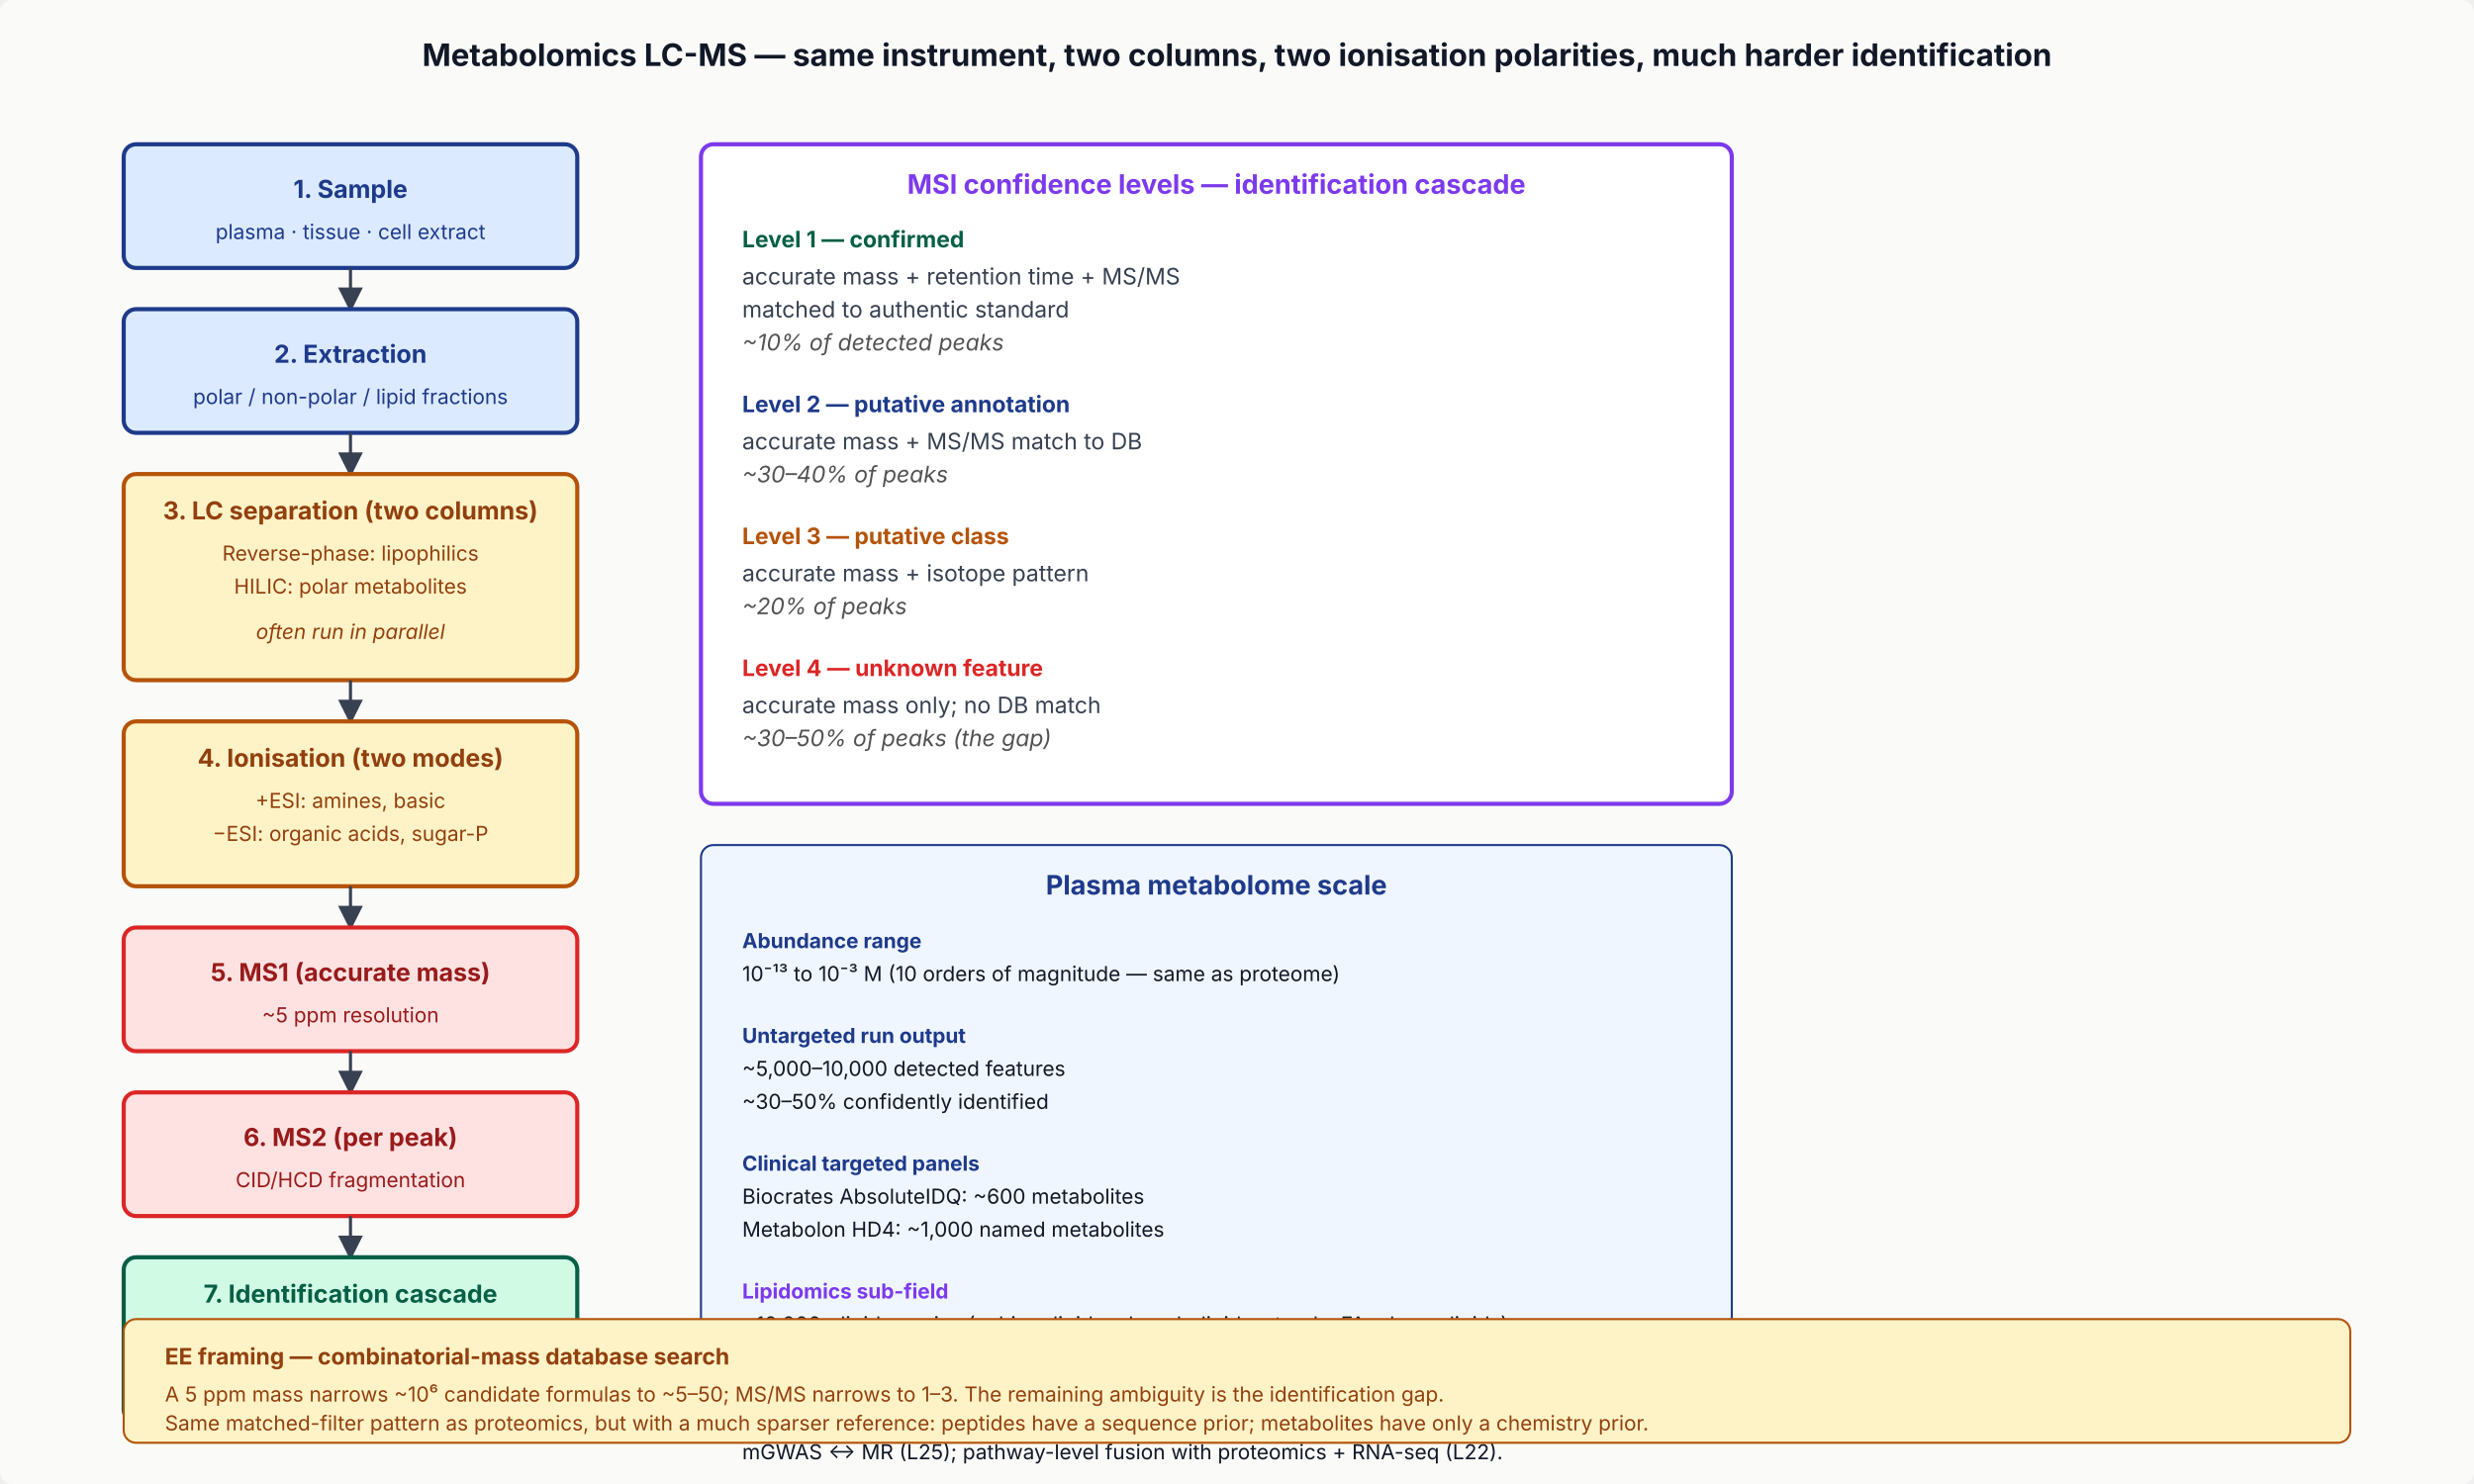
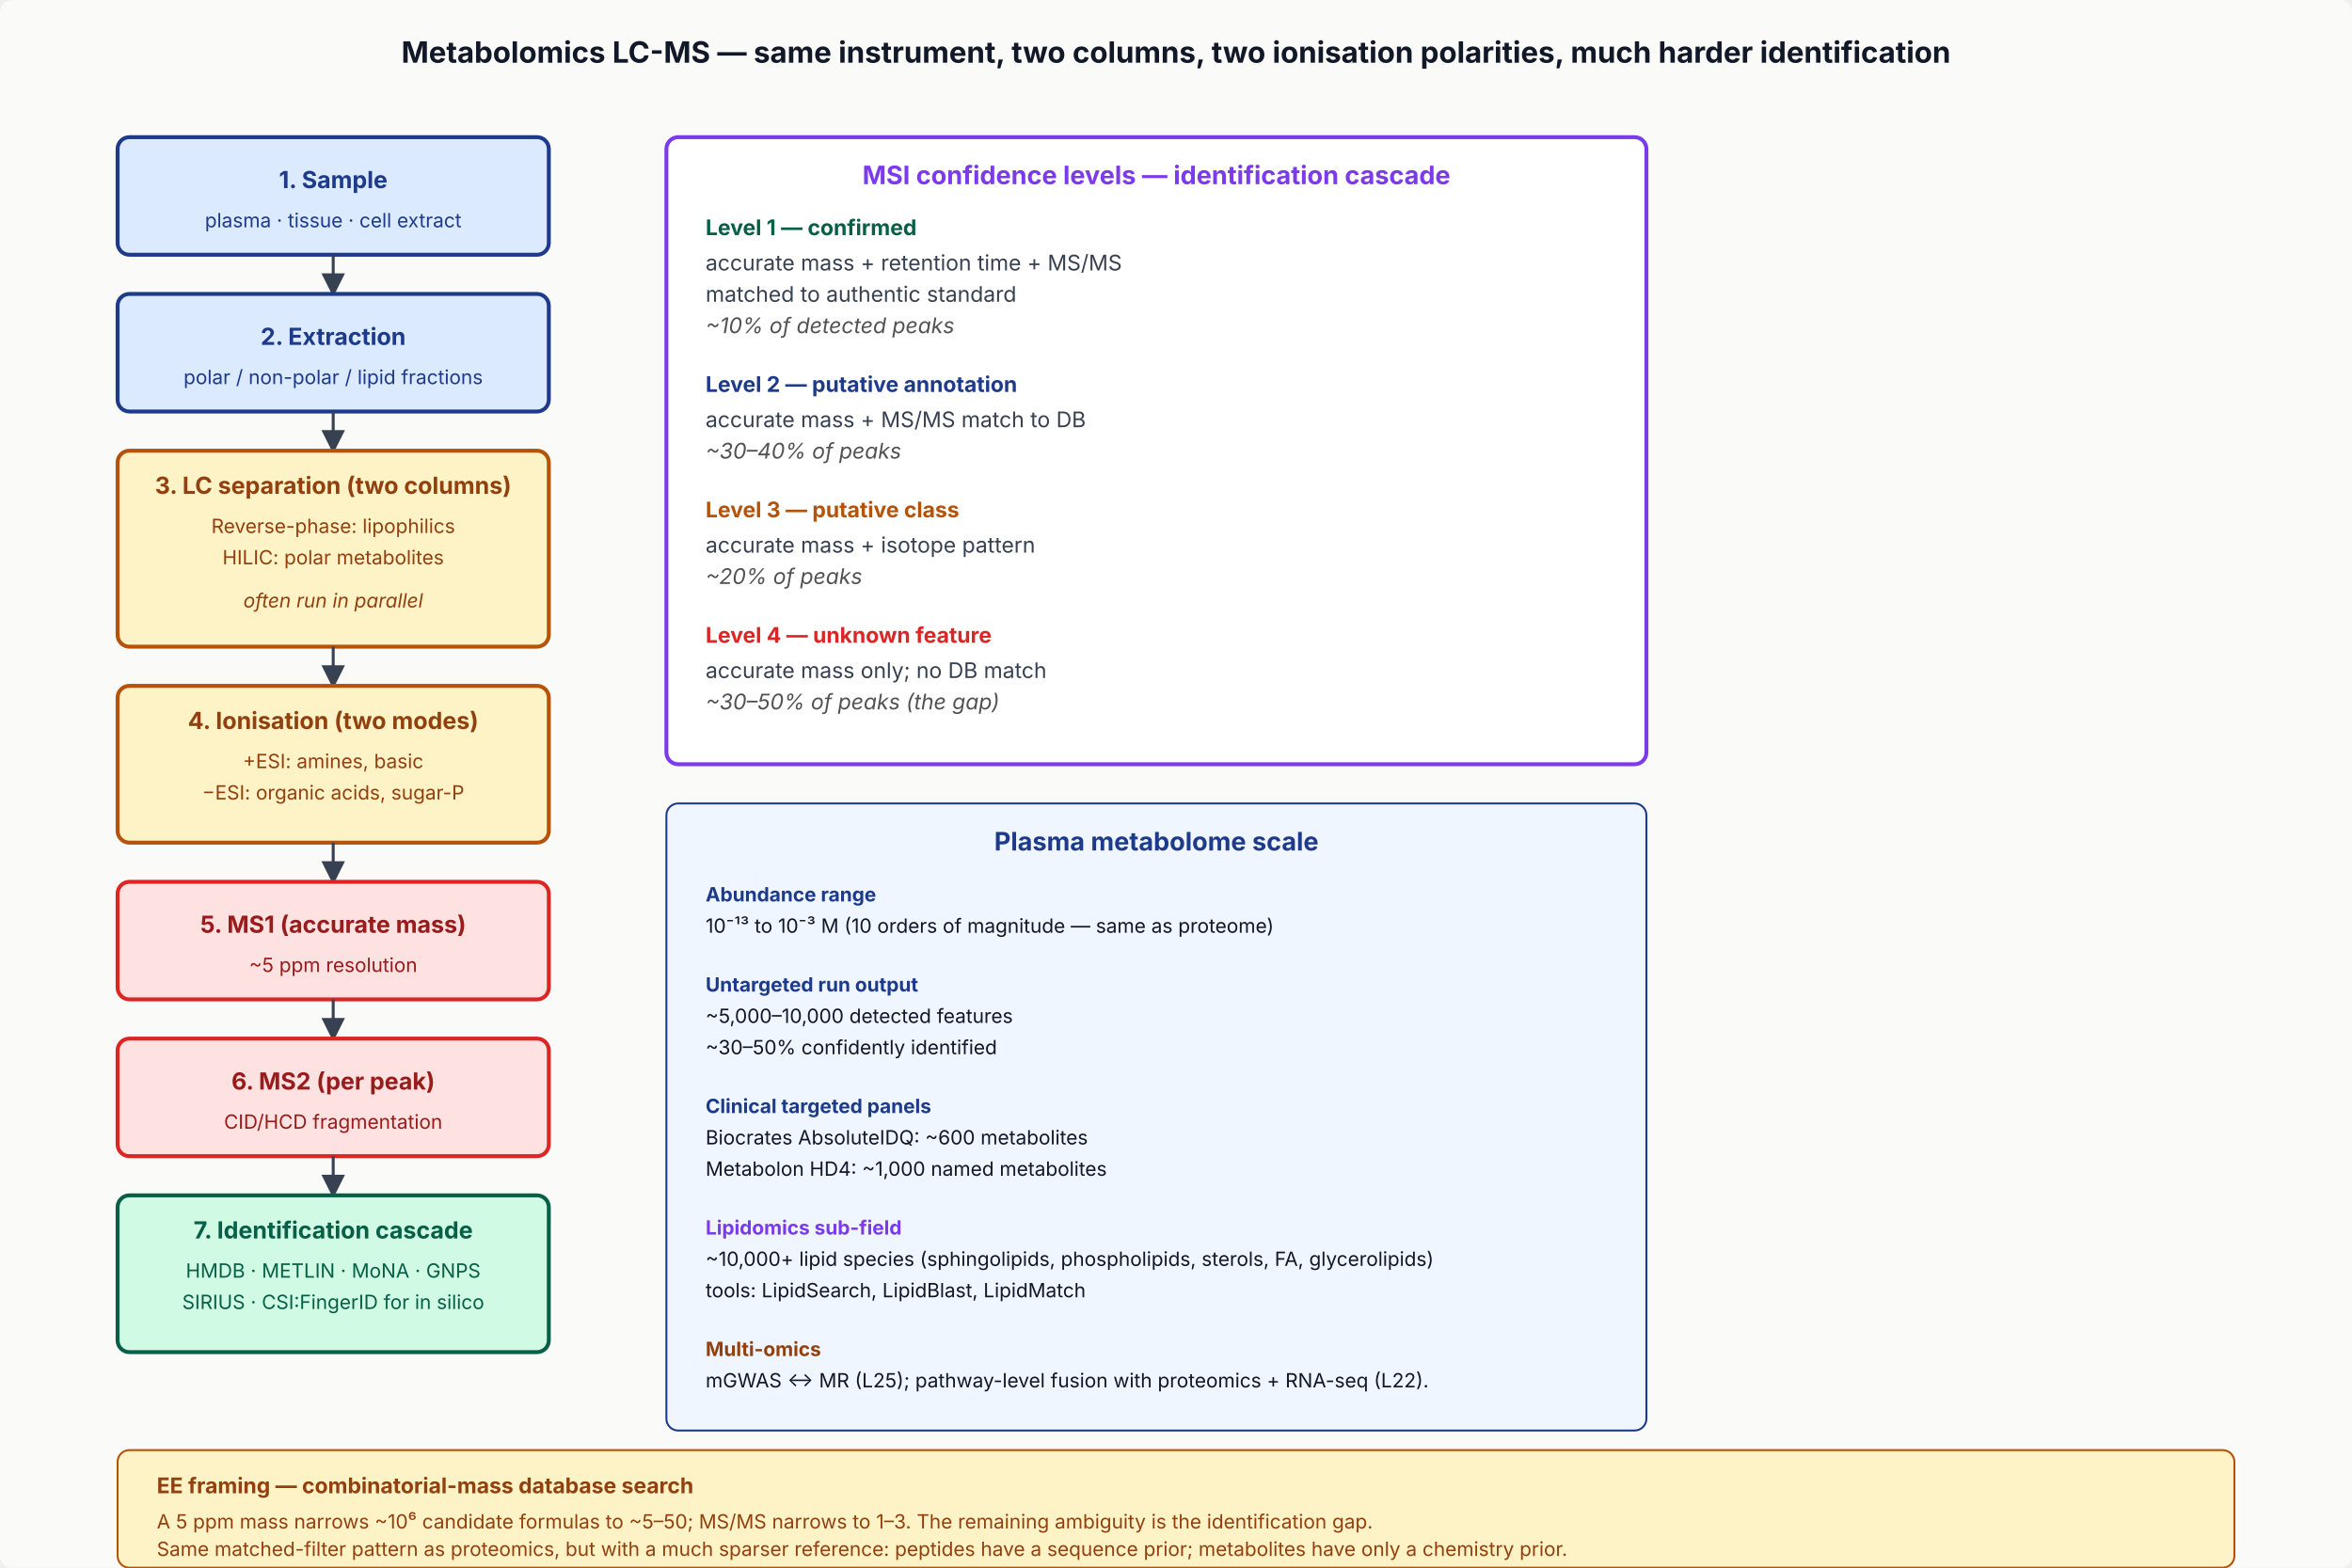
- <svg xmlns="http://www.w3.org/2000/svg" viewBox="0 0 1200 720" width="1200" height="720" font-family="Inter, sans-serif">
+ <svg xmlns="http://www.w3.org/2000/svg" viewBox="0 0 1200 800" width="1200" height="800" font-family="Inter, sans-serif">
  <defs>
    <style>text { font-family: Inter, sans-serif; } .mono { font-family: 'JetBrains Mono', monospace; font-size: 11px; }</style>
    <marker id="a27m" markerWidth="8" markerHeight="8" refX="7" refY="4" orient="auto">
      <path d="M0,0 L8,4 L0,8 z" fill="#374151" />
    </marker>
  </defs>
-   <rect width="1200" height="720" fill="#fafaf9" rx="6" />
+   <rect width="1200" height="800" fill="#fafaf9" rx="6" />
  <text x="600" y="32" text-anchor="middle" font-size="15" font-weight="700" fill="#111827">Metabolomics LC-MS — same instrument, two columns, two ionisation polarities, much harder identification</text>
  <g transform="translate(60,70)">
    <g>
      <rect width="220" height="60" fill="#dbeafe" stroke="#1e3a8a" stroke-width="2" rx="6" />
      <text x="110" y="26" text-anchor="middle" font-size="12" font-weight="700" fill="#1e3a8a">1. Sample</text>
      <text x="110" y="46" text-anchor="middle" font-size="10" fill="#1e3a8a">plasma · tissue · cell extract</text>
    </g>
    <line x1="110" y1="60" x2="110" y2="80" stroke="#374151" stroke-width="1.5" marker-end="url(#a27m)" />
    <g transform="translate(0,80)">
      <rect width="220" height="60" fill="#dbeafe" stroke="#1e3a8a" stroke-width="2" rx="6" />
      <text x="110" y="26" text-anchor="middle" font-size="12" font-weight="700" fill="#1e3a8a">2. Extraction</text>
      <text x="110" y="46" text-anchor="middle" font-size="10" fill="#1e3a8a">polar / non-polar / lipid fractions</text>
    </g>
    <line x1="110" y1="140" x2="110" y2="160" stroke="#374151" stroke-width="1.5" marker-end="url(#a27m)" />
    <g transform="translate(0,160)">
      <rect width="220" height="100" fill="#fef3c7" stroke="#b45309" stroke-width="2" rx="6" />
      <text x="110" y="22" text-anchor="middle" font-size="12" font-weight="700" fill="#92400e">3. LC separation (two columns)</text>
      <text x="110" y="42" text-anchor="middle" font-size="10" fill="#92400e">Reverse-phase: lipophilics</text>
      <text x="110" y="58" text-anchor="middle" font-size="10" fill="#92400e">HILIC: polar metabolites</text>
      <text x="110" y="80" text-anchor="middle" font-size="10" font-style="italic" fill="#92400e">often run in parallel</text>
    </g>
    <line x1="110" y1="260" x2="110" y2="280" stroke="#374151" stroke-width="1.5" marker-end="url(#a27m)" />
    <g transform="translate(0,280)">
      <rect width="220" height="80" fill="#fef3c7" stroke="#b45309" stroke-width="2" rx="6" />
      <text x="110" y="22" text-anchor="middle" font-size="12" font-weight="700" fill="#92400e">4. Ionisation (two modes)</text>
      <text x="110" y="42" text-anchor="middle" font-size="10" fill="#92400e">+ESI: amines, basic</text>
      <text x="110" y="58" text-anchor="middle" font-size="10" fill="#92400e">−ESI: organic acids, sugar-P</text>
    </g>
    <line x1="110" y1="360" x2="110" y2="380" stroke="#374151" stroke-width="1.5" marker-end="url(#a27m)" />
    <g transform="translate(0,380)">
      <rect width="220" height="60" fill="#fee2e2" stroke="#dc2626" stroke-width="2" rx="6" />
      <text x="110" y="26" text-anchor="middle" font-size="12" font-weight="700" fill="#991b1b">5. MS1 (accurate mass)</text>
      <text x="110" y="46" text-anchor="middle" font-size="10" fill="#991b1b">~5 ppm resolution</text>
    </g>
    <line x1="110" y1="440" x2="110" y2="460" stroke="#374151" stroke-width="1.5" marker-end="url(#a27m)" />
    <g transform="translate(0,460)">
      <rect width="220" height="60" fill="#fee2e2" stroke="#dc2626" stroke-width="2" rx="6" />
      <text x="110" y="26" text-anchor="middle" font-size="12" font-weight="700" fill="#991b1b">6. MS2 (per peak)</text>
      <text x="110" y="46" text-anchor="middle" font-size="10" fill="#991b1b">CID/HCD fragmentation</text>
    </g>
    <line x1="110" y1="520" x2="110" y2="540" stroke="#374151" stroke-width="1.5" marker-end="url(#a27m)" />
    <g transform="translate(0,540)">
      <rect width="220" height="80" fill="#d1fae5" stroke="#065f46" stroke-width="2" rx="6" />
      <text x="110" y="22" text-anchor="middle" font-size="12" font-weight="700" fill="#065f46">7. Identification cascade</text>
      <text x="110" y="42" text-anchor="middle" font-size="10" fill="#065f46">HMDB · METLIN · MoNA · GNPS</text>
      <text x="110" y="58" text-anchor="middle" font-size="10" fill="#065f46">SIRIUS · CSI:FingerID for in silico</text>
    </g>
  </g>
  <g transform="translate(340,70)">
    <rect width="500" height="320" fill="#fff" stroke="#7c3aed" stroke-width="2" rx="6" />
    <text x="250" y="24" text-anchor="middle" font-size="13" font-weight="700" fill="#7c3aed">MSI confidence levels — identification cascade</text>
    <g transform="translate(20,50)">
      <g font-size="11" fill="#111827">
        <text x="0" y="0" font-weight="700" fill="#065f46">Level 1 — confirmed</text>
        <text x="0" y="18" fill="#374151">accurate mass + retention time + MS/MS</text>
        <text x="0" y="34" fill="#374151">matched to authentic standard</text>
        <text x="0" y="50" fill="#525252" font-style="italic">~10% of detected peaks</text>
        <text x="0" y="80" font-weight="700" fill="#1e3a8a">Level 2 — putative annotation</text>
        <text x="0" y="98" fill="#374151">accurate mass + MS/MS match to DB</text>
        <text x="0" y="114" fill="#525252" font-style="italic">~30–40% of peaks</text>
        <text x="0" y="144" font-weight="700" fill="#b45309">Level 3 — putative class</text>
        <text x="0" y="162" fill="#374151">accurate mass + isotope pattern</text>
        <text x="0" y="178" fill="#525252" font-style="italic">~20% of peaks</text>
        <text x="0" y="208" font-weight="700" fill="#dc2626">Level 4 — unknown feature</text>
        <text x="0" y="226" fill="#374151">accurate mass only; no DB match</text>
        <text x="0" y="242" fill="#525252" font-style="italic">~30–50% of peaks (the gap)</text>
      </g>
    </g>
  </g>
  <g transform="translate(340,410)">
-     <rect width="500" height="280" fill="#eff6ff" stroke="#1e3a8a" rx="6" />
+     <rect width="500" height="320" fill="#eff6ff" stroke="#1e3a8a" rx="6" />
    <text x="250" y="24" text-anchor="middle" font-size="13" font-weight="700" fill="#1e3a8a">Plasma metabolome scale</text>
    <g transform="translate(20,50)" font-size="10" fill="#111827">
      <text x="0" y="0" font-weight="700" fill="#1e3a8a">Abundance range</text>
      <text x="0" y="16">10⁻¹³ to 10⁻³ M (10 orders of magnitude — same as proteome)</text>
      <text x="0" y="46" font-weight="700" fill="#1e3a8a">Untargeted run output</text>
      <text x="0" y="62">~5,000–10,000 detected features</text>
      <text x="0" y="78">~30–50% confidently identified</text>
      <text x="0" y="108" font-weight="700" fill="#1e3a8a">Clinical targeted panels</text>
      <text x="0" y="124">Biocrates AbsoluteIDQ: ~600 metabolites</text>
      <text x="0" y="140">Metabolon HD4: ~1,000 named metabolites</text>
      <text x="0" y="170" font-weight="700" fill="#7c3aed">Lipidomics sub-field</text>
      <text x="0" y="186">~10,000+ lipid species (sphingolipids, phospholipids, sterols, FA, glycerolipids)</text>
      <text x="0" y="202">tools: LipidSearch, LipidBlast, LipidMatch</text>
      <text x="0" y="232" font-weight="700" fill="#92400e">Multi-omics</text>
      <text x="0" y="248">mGWAS ↔ MR (L25); pathway-level fusion with proteomics + RNA-seq (L22).</text>
    </g>
  </g>
-   <g transform="translate(60,640)">
+   <g transform="translate(60,740)">
    <rect width="1080" height="60" fill="#fef3c7" stroke="#b45309" rx="6" />
    <text x="20" y="22" font-size="11" fill="#92400e" font-weight="700">EE framing — combinatorial-mass database search</text>
    <text x="20" y="40" font-size="10" fill="#92400e">A 5 ppm mass narrows ~10⁶ candidate formulas to ~5–50; MS/MS narrows to 1–3. The remaining ambiguity is the identification gap.</text>
    <text x="20" y="54" font-size="10" fill="#92400e">Same matched-filter pattern as proteomics, but with a much sparser reference: peptides have a sequence prior; metabolites have only a chemistry prior.</text>
  </g>
</svg>
